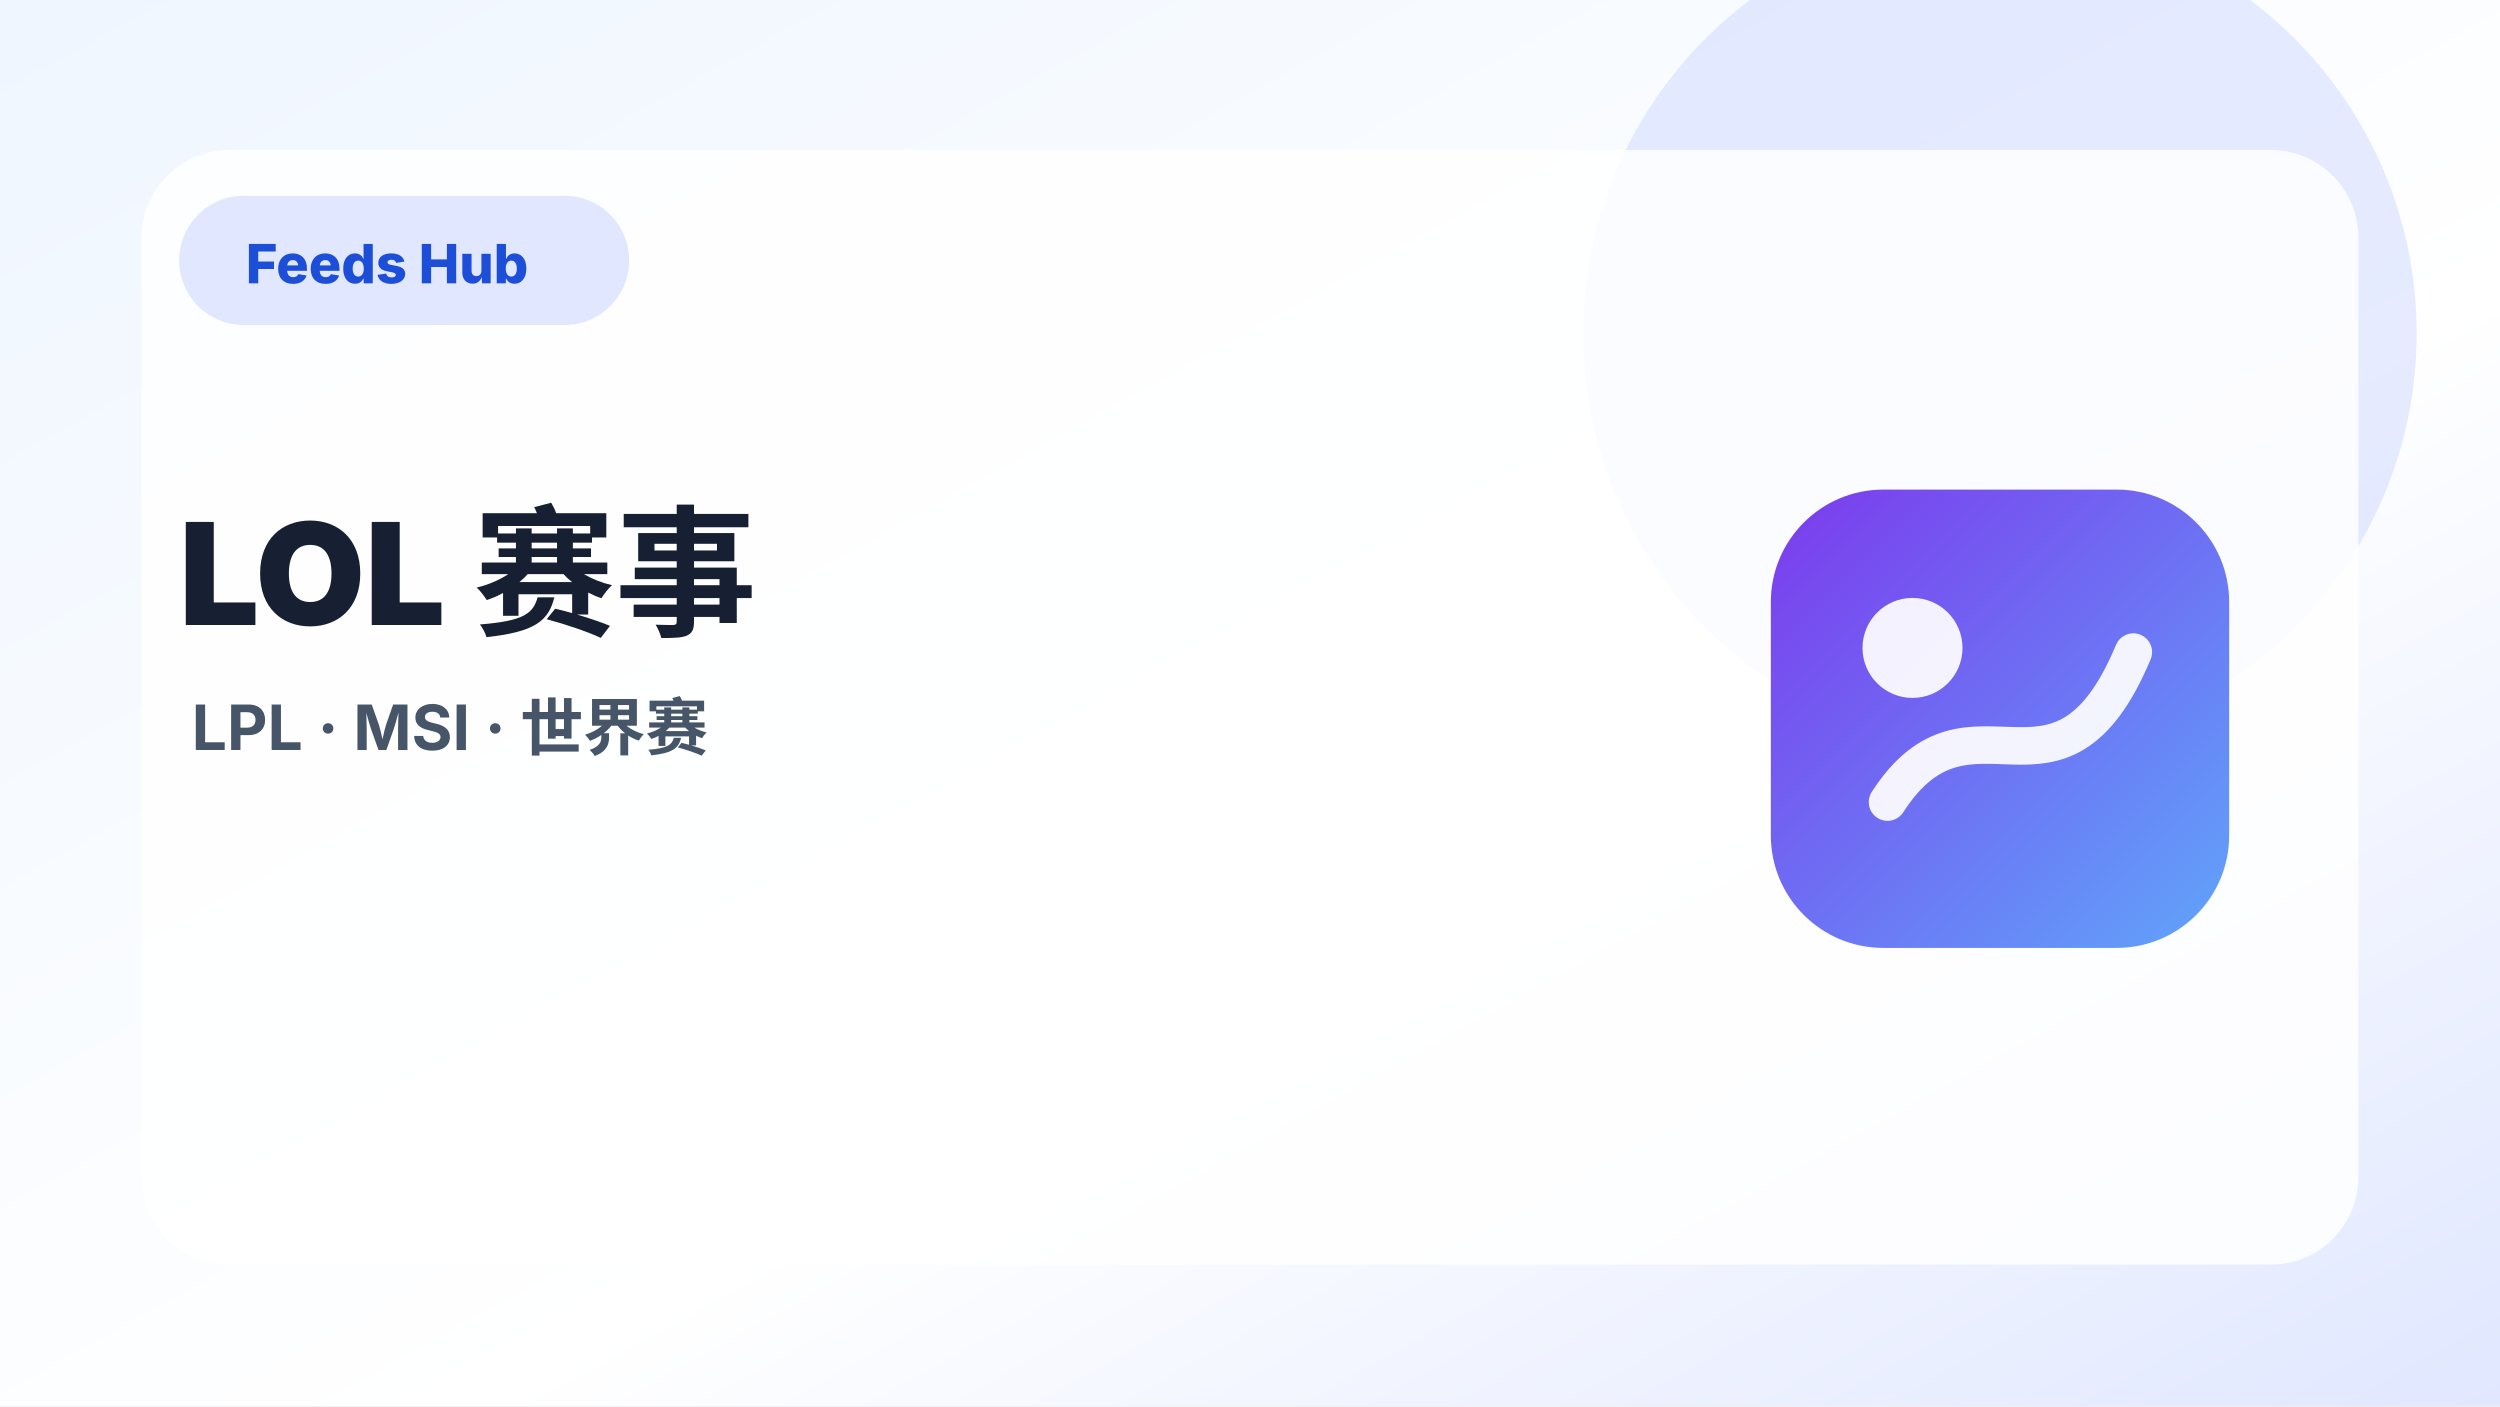
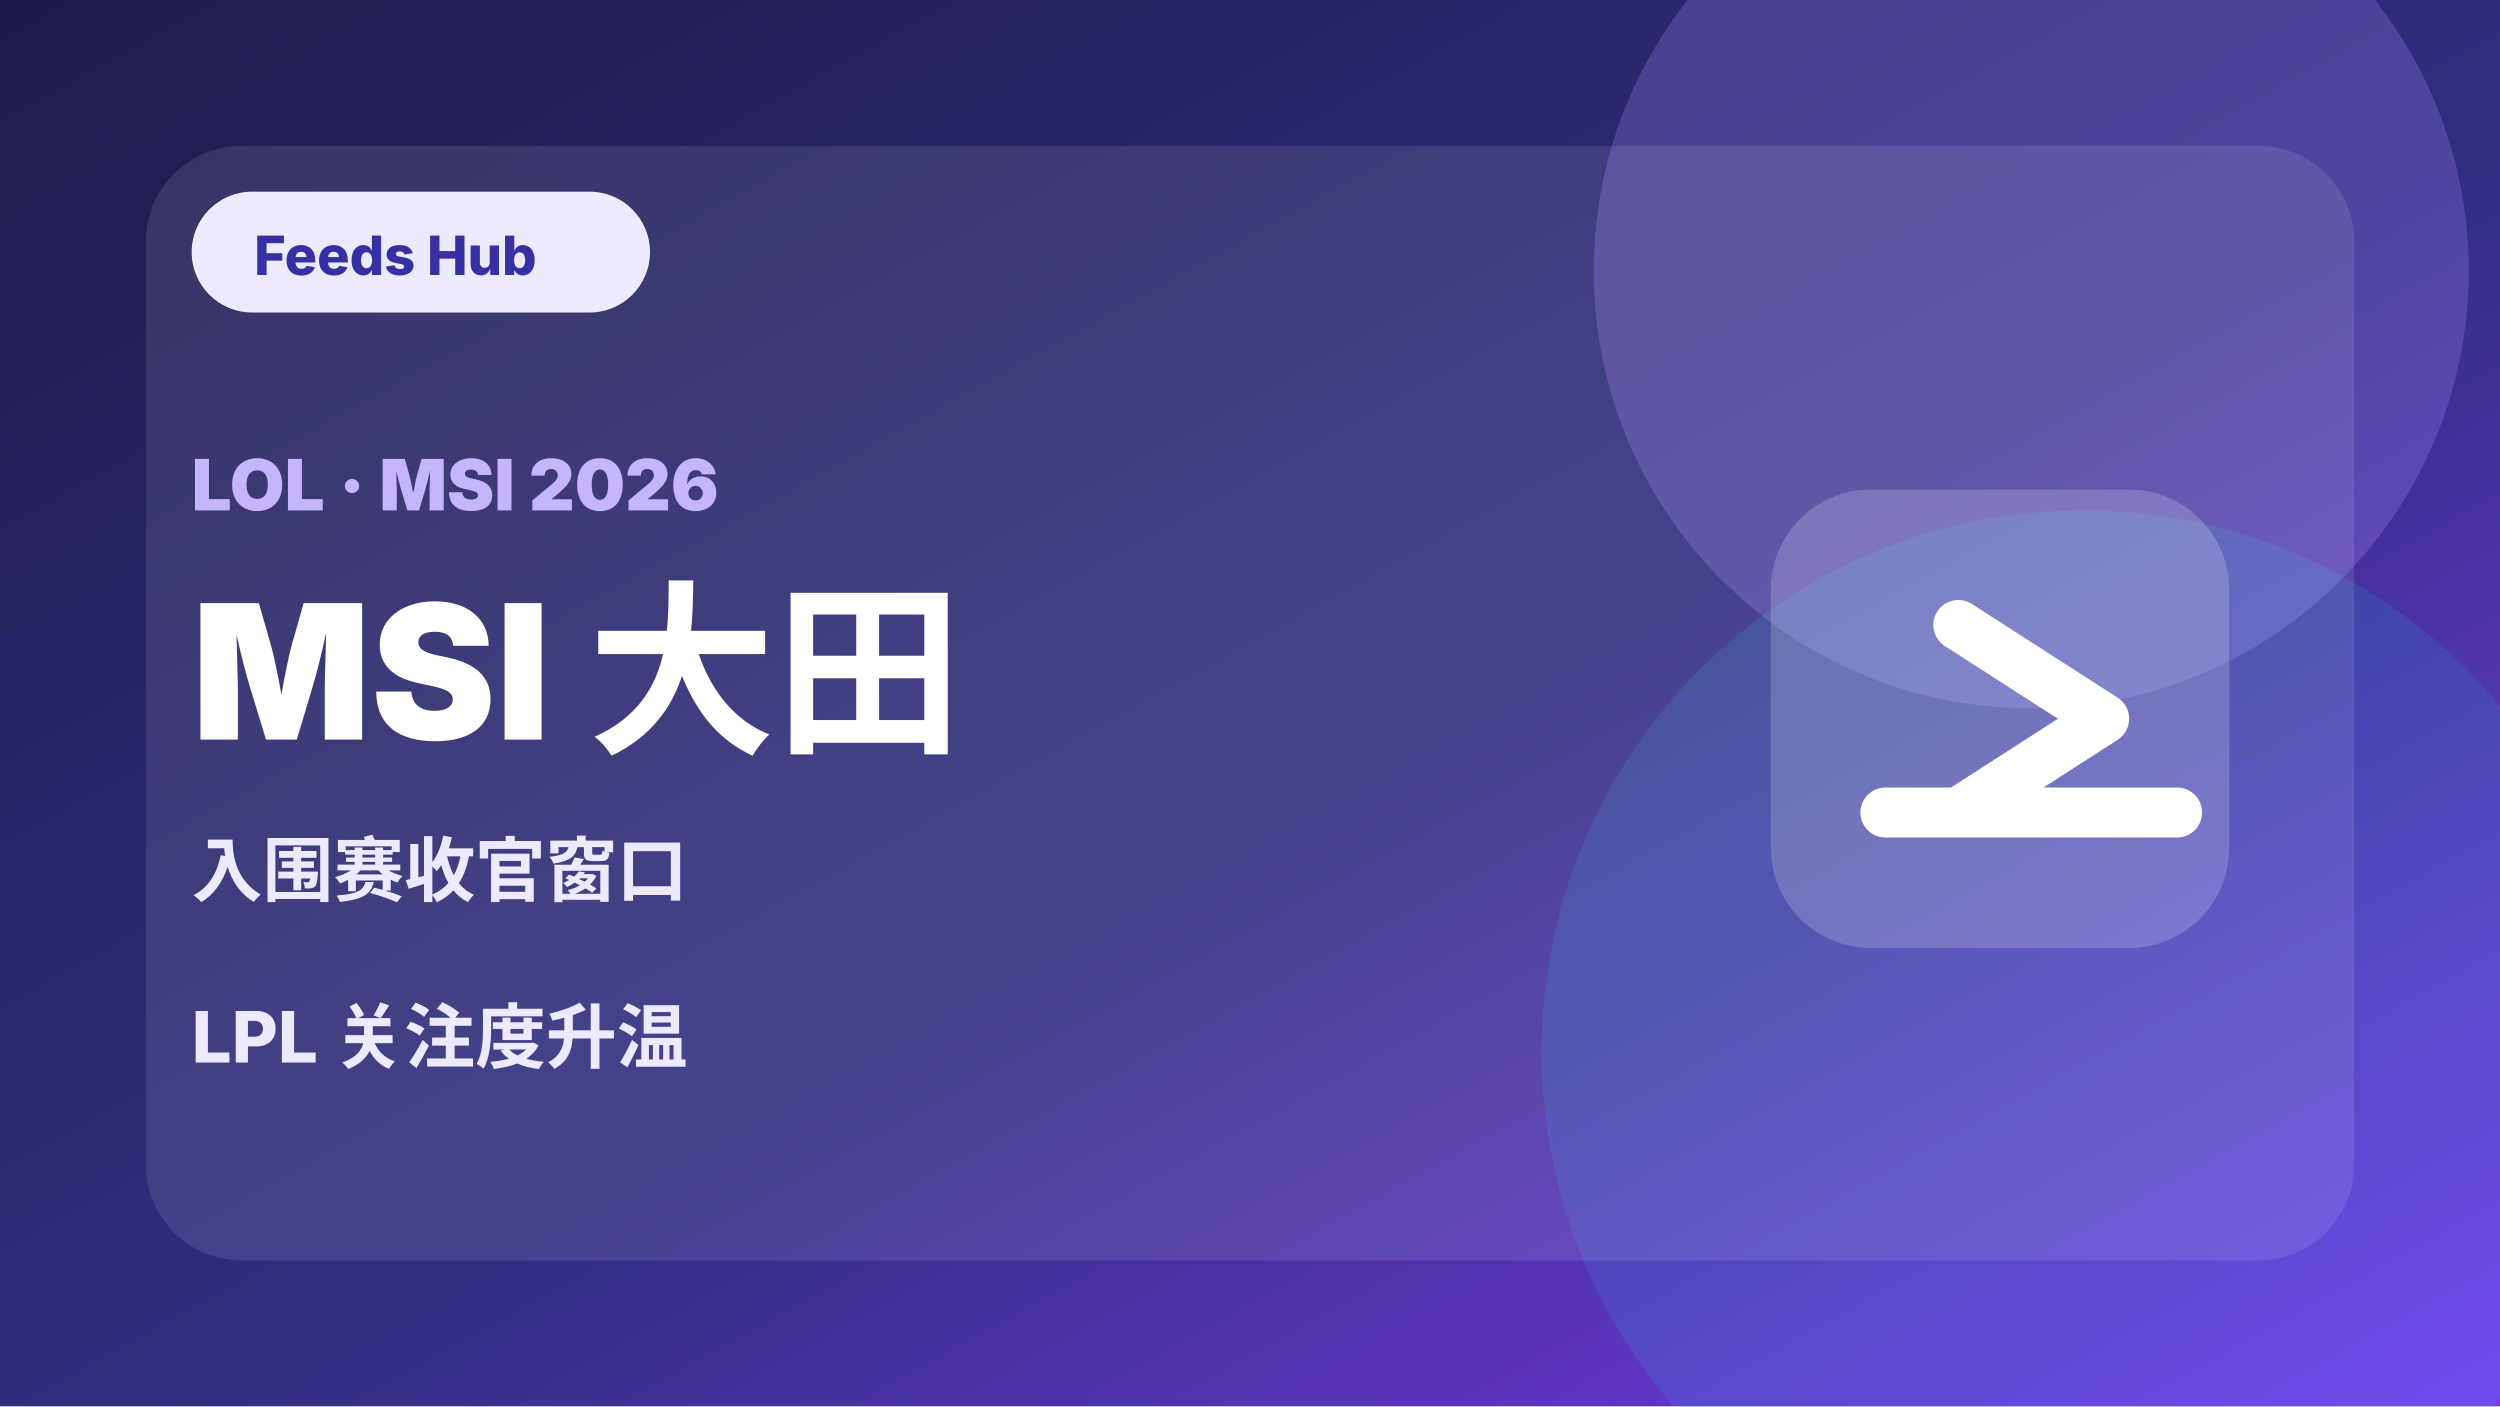
- <svg xmlns="http://www.w3.org/2000/svg" width="1200" height="675" viewBox="0 0 1200 675" role="img" aria-label="LOL 赛事">
+ <svg xmlns="http://www.w3.org/2000/svg" width="1200" height="675" viewBox="0 0 1200 675" role="img" aria-label="MSI大田入围赛收官">
  <defs>
    <linearGradient id="bg" x1="0" y1="0" x2="1" y2="1">
-       <stop offset="0%" stop-color="#eff6ff" />
-       <stop offset="60%" stop-color="#ffffff" />
-       <stop offset="100%" stop-color="#e0e7ff" />
+       <stop offset="0%" stop-color="#1e1b4b" />
+       <stop offset="55%" stop-color="#312e81" />
+       <stop offset="100%" stop-color="#7c3aed" />
    </linearGradient>
-     <linearGradient id="mark" x1="0" y1="0" x2="1" y2="1">
-       <stop offset="0%" stop-color="#7c3aed" />
-       <stop offset="100%" stop-color="#60a5fa" />
-     </linearGradient>
-     <style>.t{font:900 68px -apple-system,BlinkMacSystemFont,'Segoe UI','PingFang SC',sans-serif;fill:#172033}.s{font:700 30px -apple-system,BlinkMacSystemFont,'Segoe UI','PingFang SC',sans-serif;fill:#475569}.m{font:800 26px -apple-system,BlinkMacSystemFont,'Segoe UI','PingFang SC',sans-serif;fill:#1d4ed8}</style>
+     <style>.k{font:900 34px -apple-system,BlinkMacSystemFont,'Segoe UI','PingFang SC',sans-serif;fill:#c4b5fd}.t{font:950 90px -apple-system,BlinkMacSystemFont,'Segoe UI','PingFang SC',sans-serif;fill:#ffffff}.s{font:800 34px -apple-system,BlinkMacSystemFont,'Segoe UI','PingFang SC',sans-serif;fill:#ede9fe}.m{font:800 26px -apple-system,BlinkMacSystemFont,'Segoe UI','PingFang SC',sans-serif;fill:#3730a3}</style>
  </defs>
  <rect width="1200" height="675" fill="url(#bg)" />
-   <circle cx="960" cy="160" r="200" fill="#c7d2fe" opacity=".45" />
-   <rect x="68" y="72" width="1064" height="535" rx="42" fill="#fff" opacity=".86" />
-   <rect x="86" y="94" width="216" height="62" rx="31" fill="#e0e7ff" />
-   <text x="118" y="136" class="m">Feeds Hub</text>
-   <text x="86" y="300" class="t">LOL 赛事</text>
-   <text x="92" y="360" class="s">LPL · MSI · 世界赛</text>
-   <rect x="850" y="235" width="220" height="220" rx="54" fill="url(#mark)" />
-   <circle cx="918" cy="311" r="24" fill="#fff" opacity=".92" />
-   <path d="M906 385 C946 323,988 399,1024 313" fill="none" stroke="#fff" stroke-width="18" stroke-linecap="round" stroke-linejoin="round" opacity=".92" />
+   <circle cx="975" cy="130" r="210" fill="#a78bfa" opacity=".25" />
+   <circle cx="1000" cy="505" r="260" fill="#22d3ee" opacity=".12" />
+   <rect x="70" y="70" width="1060" height="535" rx="46" fill="#ffffff" opacity=".1" />
+   <rect x="92" y="92" width="220" height="58" rx="29" fill="#ede9fe" />
+   <text x="122" y="132" class="m">Feeds Hub</text>
+   <text x="92" y="245" class="k">LOL · MSI 2026</text>
+   <text x="92" y="355" class="t">MSI 大田</text>
+   <text x="92" y="430" class="s">入围赛收官窗口</text>
+   <text x="92" y="510" class="s">LPL 关注度升温</text>
+   <rect x="850" y="235" width="220" height="220" rx="48" fill="#ffffff" opacity=".18" />
+   <path d="M905 390h140M940 300l70 45-70 45" fill="none" stroke="#fff" stroke-width="24" stroke-linecap="round" stroke-linejoin="round" />
</svg>
